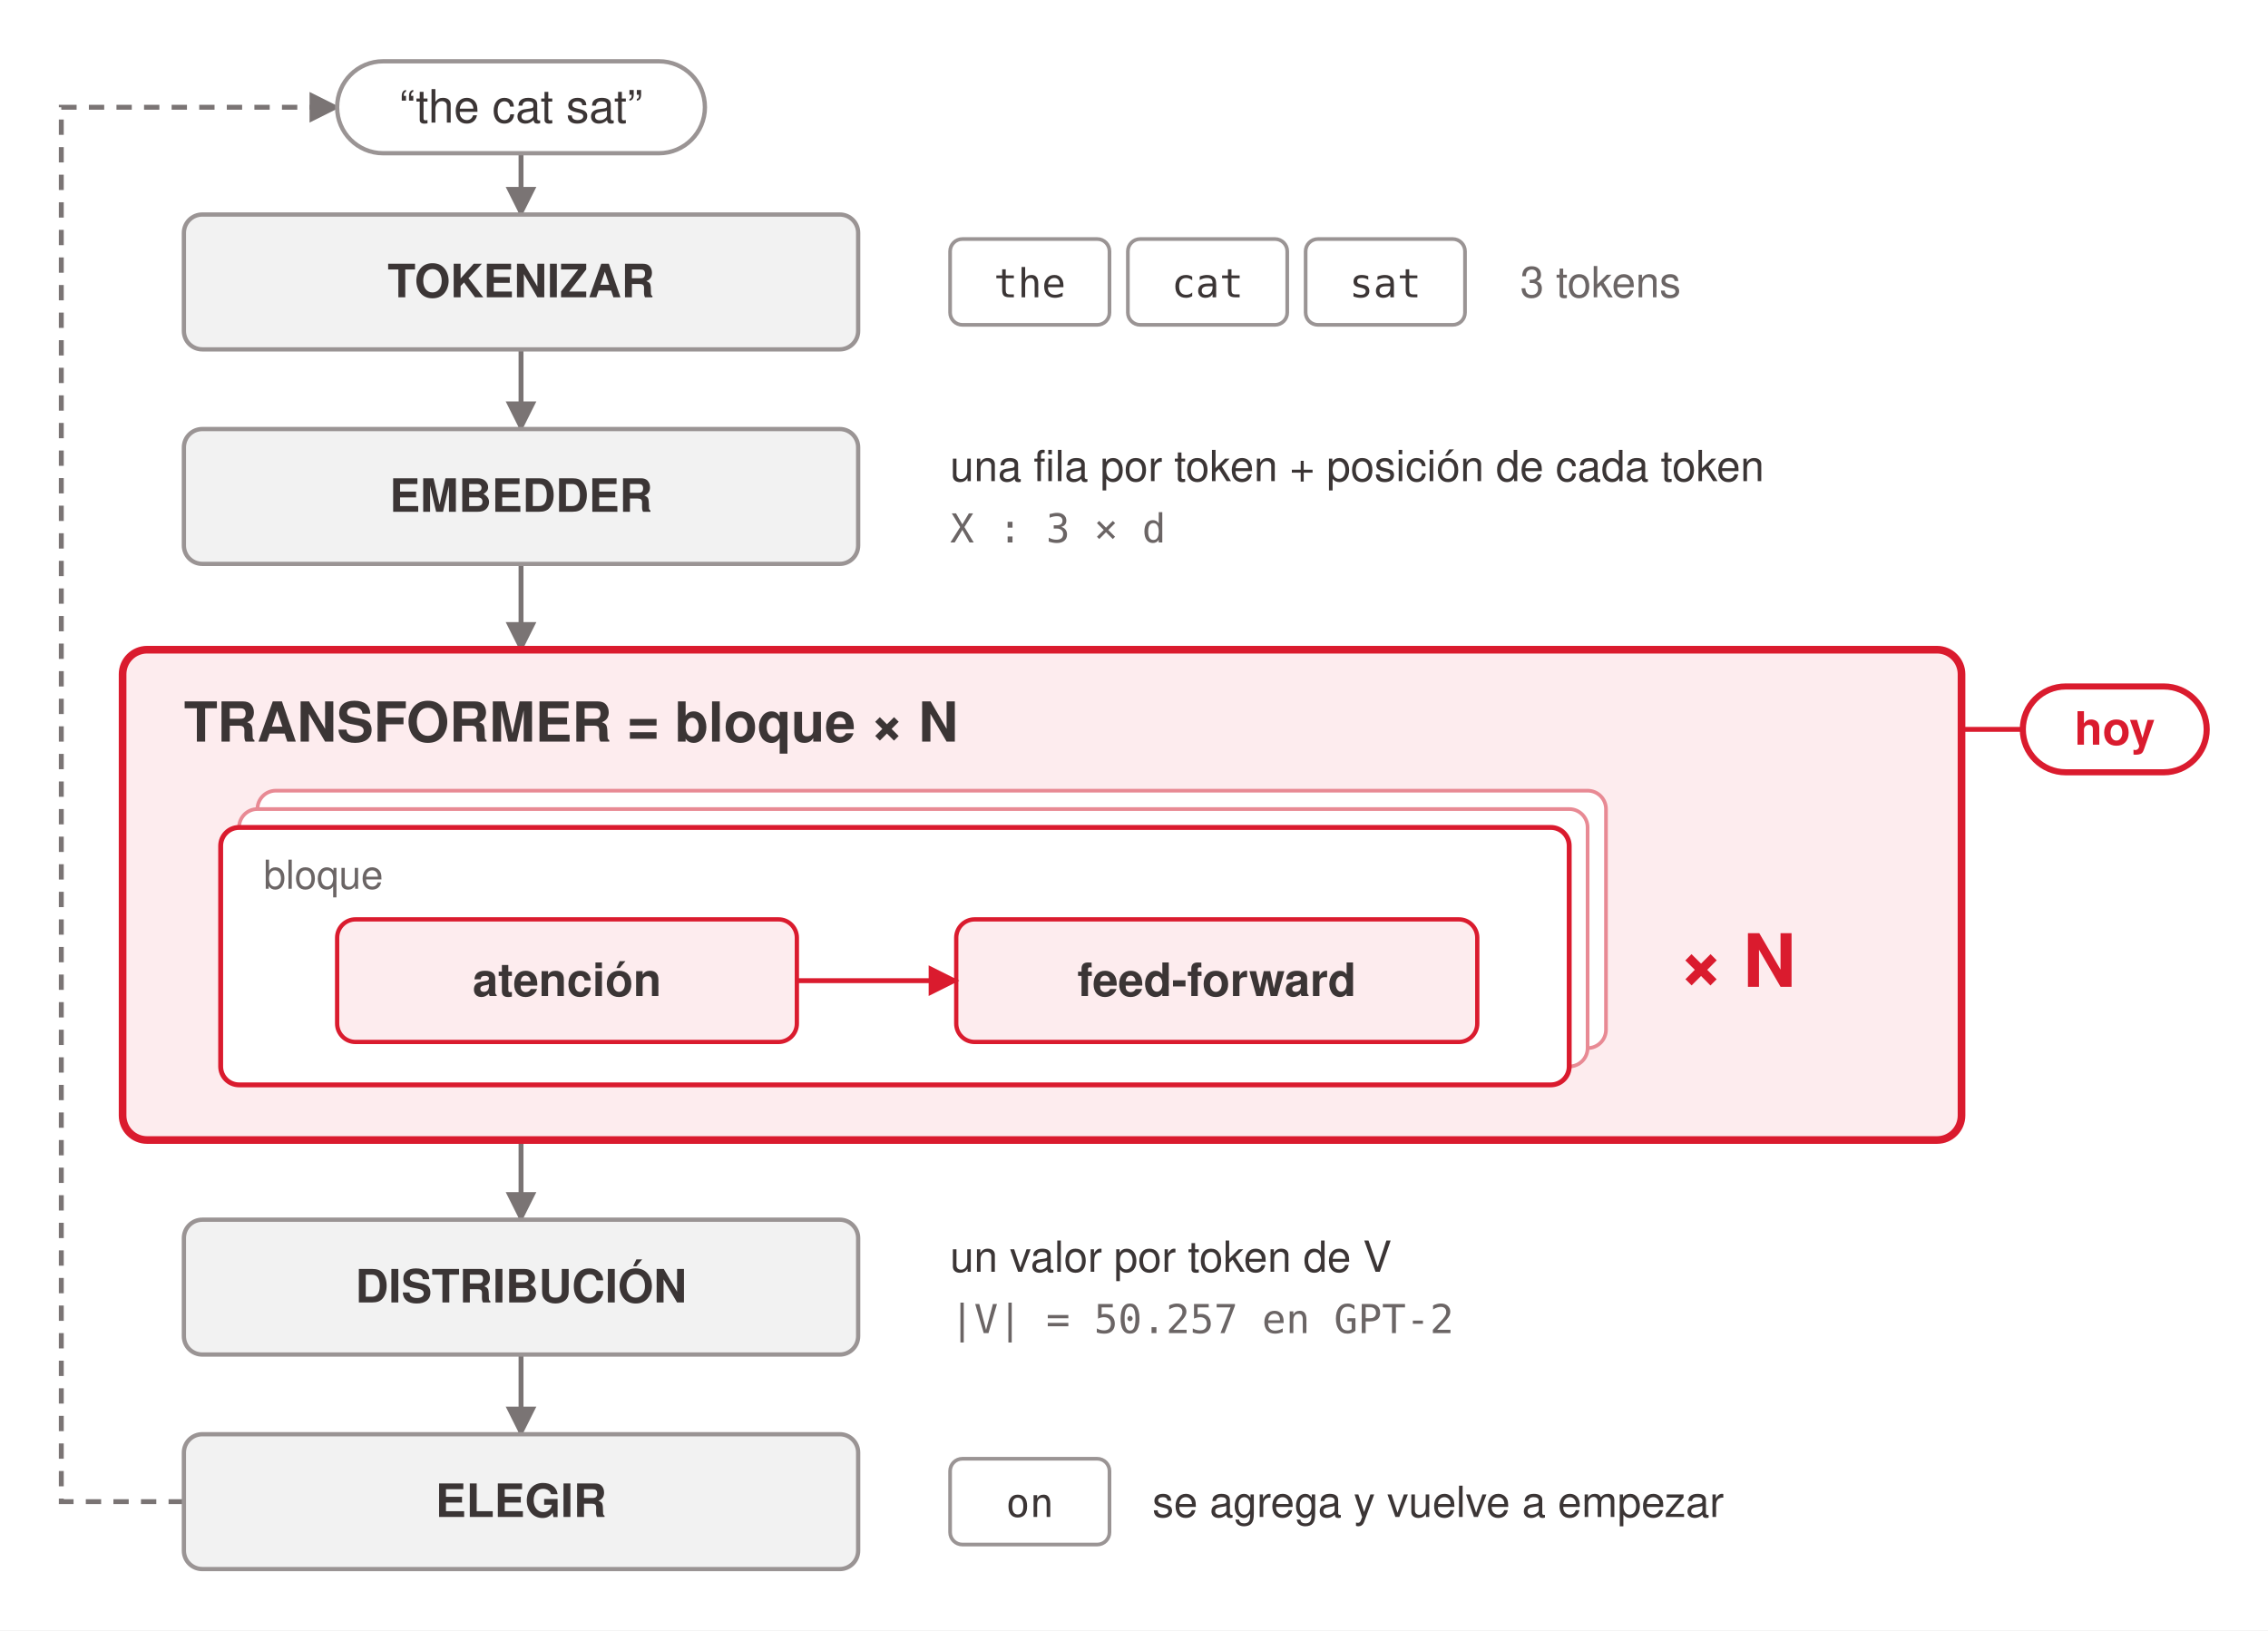
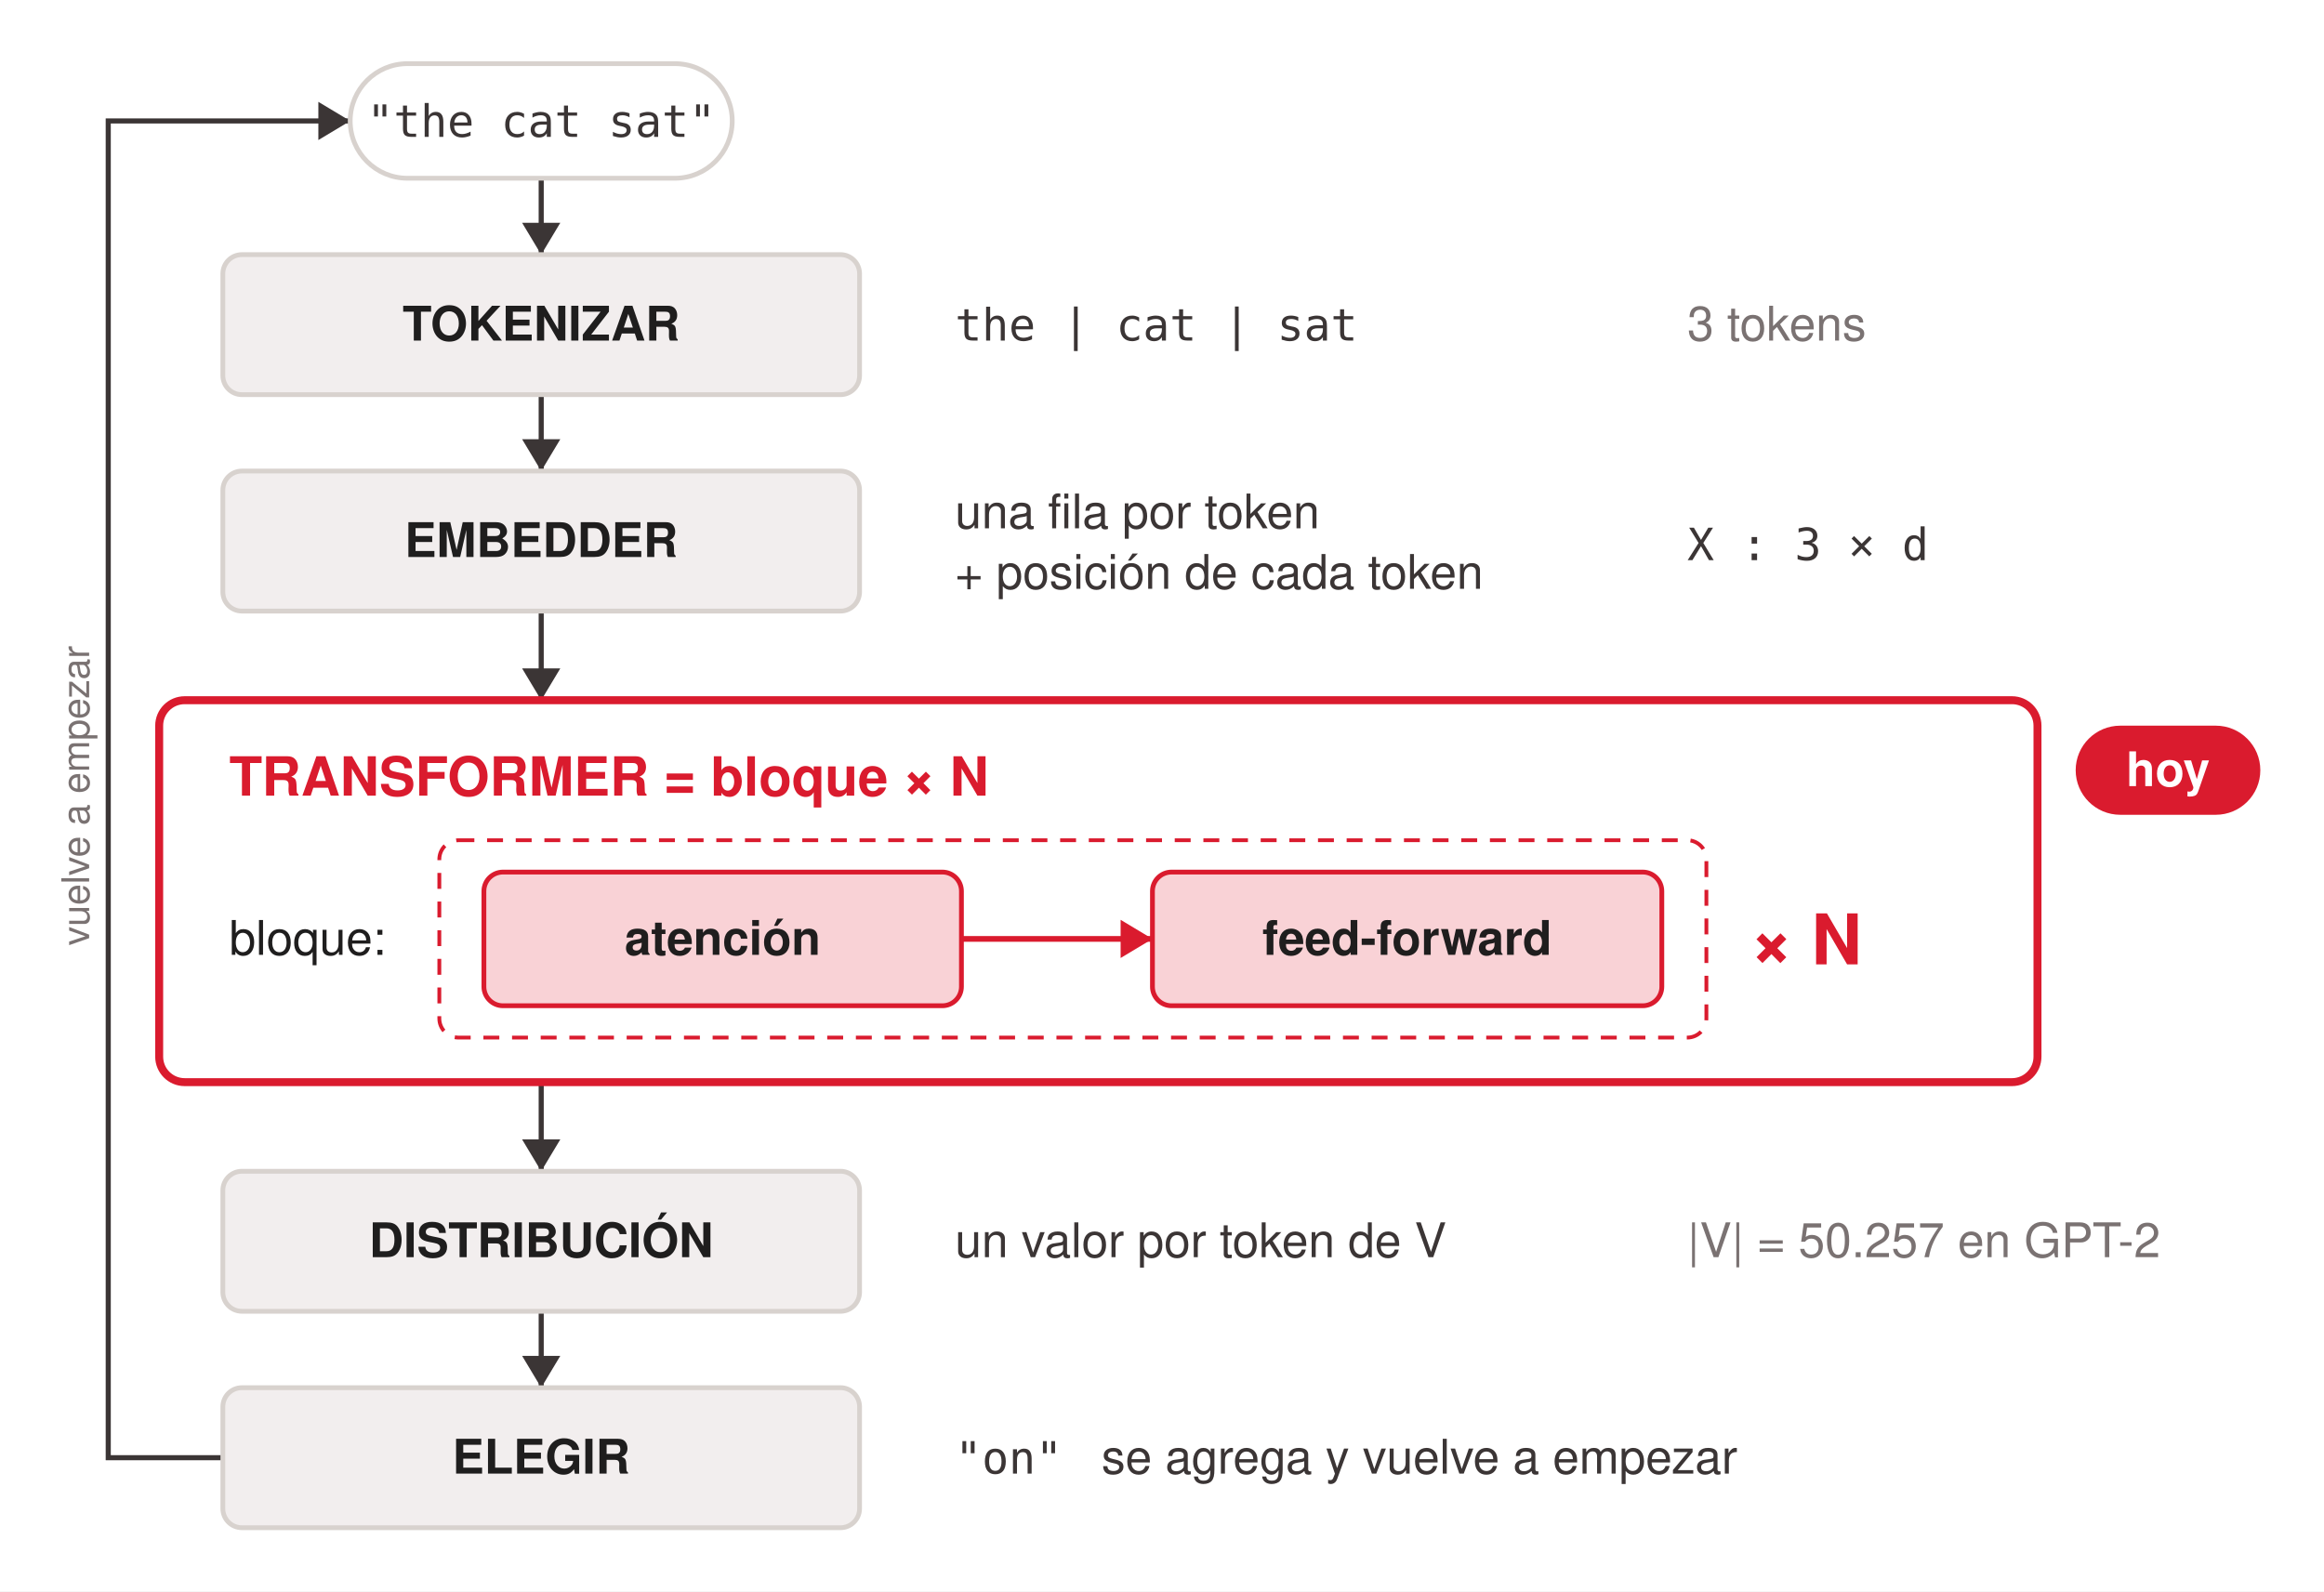
- <svg xmlns="http://www.w3.org/2000/svg" viewBox="0 0 740 532" font-family="Helvetica, Arial, sans-serif" font-size="14" fill="#3B3535">
+ <svg xmlns="http://www.w3.org/2000/svg" viewBox="-10 0 730 500" font-family="Helvetica, Arial, sans-serif" font-size="15" fill="#3B3535">
  <defs>
-     <marker id="ah" markerUnits="userSpaceOnUse" markerWidth="10" markerHeight="10" refX="9" refY="5" orient="auto">
-       <path d="M0,0 L10,5 L0,10 z" fill="#7A7474" />
+     <marker id="a" markerUnits="userSpaceOnUse" markerWidth="12" markerHeight="12" refX="10" refY="6" orient="auto">
+       <path d="M0,0 L10,6 L0,12 z" fill="#3B3535" />
    </marker>
-     <marker id="ahr" markerUnits="userSpaceOnUse" markerWidth="10" markerHeight="10" refX="9" refY="5" orient="auto">
-       <path d="M0,0 L10,5 L0,10 z" fill="#DA1B2E" />
+     <marker id="r" markerUnits="userSpaceOnUse" markerWidth="12" markerHeight="12" refX="10" refY="6" orient="auto">
+       <path d="M0,0 L10,6 L0,12 z" fill="#DA1B2E" />
    </marker>
  </defs>
-   <rect width="740" height="532" fill="#ffffff" />
-   <g stroke="#7A7474" stroke-width="1.6" fill="none" marker-end="url(#ah)">
-     <line x1="170" y1="50" x2="170" y2="70" />
-     <line x1="170" y1="114" x2="170" y2="140" />
-     <line x1="170" y1="184" x2="170" y2="212" />
-     <line x1="170" y1="372" x2="170" y2="398" />
-     <line x1="170" y1="442" x2="170" y2="468" />
-     <path d="M60,490 H20 V35 H110" stroke-dasharray="5 4" />
+   <rect x="-10" width="730" height="500" fill="#FFFFFF" />
+   <g stroke="#3B3535" stroke-width="1.6" fill="none" marker-end="url(#a)">
+     <line x1="160" y1="56" x2="160" y2="80" />
+     <line x1="160" y1="124" x2="160" y2="148" />
+     <line x1="160" y1="192" x2="160" y2="220" />
+     <line x1="160" y1="340" x2="160" y2="368" />
+     <line x1="160" y1="412" x2="160" y2="436" />
+     <path d="M60,458 H24 V38 H100" />
  </g>
-   <rect x="110" y="20" width="120" height="30" rx="15" fill="#ffffff" stroke="#9A9494" stroke-width="1.4" />
-   <text x="170" y="40" text-anchor="middle" font-size="15">“the cat sat”</text>
-   <g fill="#F2F2F2" stroke="#9A9494" stroke-width="1.4">
-     <rect x="60" y="70" width="220" height="44" rx="6" />
-     <rect x="60" y="140" width="220" height="44" rx="6" />
-     <rect x="60" y="398" width="220" height="44" rx="6" />
-     <rect x="60" y="468" width="220" height="44" rx="6" />
+   <text x="18" y="250" font-size="12" fill="#7A7272" transform="rotate(-90 18 250)" text-anchor="middle">vuelve a empezar</text>
+   <rect x="100" y="20" width="120" height="36" rx="18" fill="#FFFFFF" stroke="#D8D2CE" stroke-width="1.5" />
+   <text x="160" y="43" text-anchor="middle" font-family="'DejaVu Sans Mono', monospace" font-size="14">"the cat sat"</text>
+   <g fill="#F2EEEE" stroke="#D8D2CE" stroke-width="1.5">
+     <rect x="60" y="80" width="200" height="44" rx="6" />
+     <rect x="60" y="148" width="200" height="44" rx="6" />
+     <rect x="60" y="368" width="200" height="44" rx="6" />
+     <rect x="60" y="436" width="200" height="44" rx="6" />
  </g>
-   <g text-anchor="middle" font-weight="bold" font-size="15">
-     <text x="170" y="97">TOKENIZAR</text>
-     <text x="170" y="167">EMBEDDER</text>
-     <text x="170" y="425">DISTRIBUCIÓN</text>
-     <text x="170" y="495">ELEGIR</text>
+   <g text-anchor="middle" font-weight="bold" fill="#1F1E1E">
+     <text x="160" y="107">TOKENIZAR</text>
+     <text x="160" y="175">EMBEDDER</text>
+     <text x="160" y="395">DISTRIBUCIÓN</text>
+     <text x="160" y="463">ELEGIR</text>
  </g>
-   <g fill="#ffffff" stroke="#9A9494" stroke-width="1.2">
-     <rect x="310" y="78" width="52" height="28" rx="4" />
-     <rect x="368" y="78" width="52" height="28" rx="4" />
-     <rect x="426" y="78" width="52" height="28" rx="4" />
-     <rect x="310" y="476" width="52" height="28" rx="4" />
+   <text x="290" y="107" font-family="'DejaVu Sans Mono', monospace" font-size="14">the | cat | sat</text>
+   <text x="520" y="107" fill="#7A7272">3 tokens</text>
+   <text x="290" y="166">una fila por token</text>
+   <text x="290" y="185">+ posición de cada token</text>
+   <text x="520" y="176" font-family="'DejaVu Sans Mono', monospace" font-size="14">X : 3 × d</text>
+   <text x="290" y="395">un valor por token de V</text>
+   <text x="520" y="395" fill="#7A7272">|V| = 50.257 en GPT-2</text>
+   <text x="290" y="463" font-family="'DejaVu Sans Mono', monospace" font-size="14">"on"</text>
+   <text x="336" y="463">se agrega y vuelve a empezar</text>
+   <rect x="40" y="220" width="590" height="120" rx="8" fill="#FFFFFF" stroke="#DA1B2E" stroke-width="2.5" />
+   <text x="62" y="250" font-size="17" font-weight="bold" fill="#DA1B2E">TRANSFORMER  =  bloque × N</text>
+   <rect x="128" y="264" width="398" height="62" rx="6" fill="none" stroke="#DA1B2E" stroke-width="1.2" stroke-dasharray="5 4" />
+   <text x="62" y="300" fill="#1F1E1E">bloque:</text>
+   <g fill="#F9D2D6" stroke="#DA1B2E" stroke-width="1.5">
+     <rect x="142" y="274" width="150" height="42" rx="6" />
+     <rect x="352" y="274" width="160" height="42" rx="6" />
  </g>
-   <g text-anchor="middle" font-family="'DejaVu Sans Mono', monospace" font-size="13">
-     <text x="336" y="97">the</text>
-     <text x="394" y="97">cat</text>
-     <text x="452" y="97">sat</text>
-     <text x="336" y="495">on</text>
+   <line x1="292" y1="295" x2="352" y2="295" stroke="#DA1B2E" stroke-width="1.8" marker-end="url(#r)" />
+   <g text-anchor="middle" font-weight="bold" fill="#1F1E1E">
+     <text x="217" y="300">atención</text>
+     <text x="432" y="300">feed-forward</text>
  </g>
-   <text x="496" y="97" fill="#6B6565">3 tokens</text>
-   <text x="310" y="157">una fila por token + posición de cada token</text>
-   <text x="310" y="177" font-family="'DejaVu Sans Mono', monospace" font-size="13" fill="#6B6565">X : 3 × d</text>
-   <text x="310" y="415">un valor por token de V</text>
-   <text x="310" y="435" font-family="'DejaVu Sans Mono', monospace" font-size="13" fill="#6B6565">|V| = 50.257 en GPT-2</text>
-   <text x="376" y="495">se agrega y vuelve a empezar</text>
-   <rect x="40" y="212" width="600" height="160" rx="8" fill="#FDECEE" stroke="#DA1B2E" stroke-width="2.5" />
-   <text x="60" y="242" font-size="18" font-weight="bold">TRANSFORMER = bloque × N</text>
-   <rect x="84" y="258" width="440" height="84" rx="6" fill="#ffffff" stroke="#E88A94" stroke-width="1.2" />
-   <rect x="78" y="264" width="440" height="84" rx="6" fill="#ffffff" stroke="#E88A94" stroke-width="1.2" />
-   <rect x="72" y="270" width="440" height="84" rx="6" fill="#ffffff" stroke="#DA1B2E" stroke-width="1.6" />
-   <text x="86" y="290" font-size="13" fill="#6B6565">bloque</text>
-   <rect x="110" y="300" width="150" height="40" rx="6" fill="#FDECEE" stroke="#DA1B2E" stroke-width="1.4" />
-   <rect x="312" y="300" width="170" height="40" rx="6" fill="#FDECEE" stroke="#DA1B2E" stroke-width="1.4" />
-   <line x1="260" y1="320" x2="312" y2="320" stroke="#DA1B2E" stroke-width="1.6" marker-end="url(#ahr)" />
-   <g text-anchor="middle" font-size="15" font-weight="bold">
-     <text x="185" y="325">atención</text>
-     <text x="397" y="325">feed-forward</text>
-   </g>
-   <text x="548" y="322" font-size="24" font-weight="bold" fill="#DA1B2E">× N</text>
-   <line x1="640" y1="238" x2="660" y2="238" stroke="#DA1B2E" stroke-width="1.6" />
-   <rect x="660" y="224" width="60" height="28" rx="14" fill="#ffffff" stroke="#DA1B2E" stroke-width="2" />
-   <text x="690" y="243" text-anchor="middle" font-size="15" font-weight="bold" fill="#DA1B2E">hoy</text>
+   <text x="540" y="303" font-size="22" font-weight="bold" fill="#DA1B2E">× N</text>
+   <rect x="642" y="228" width="58" height="28" rx="14" fill="#DA1B2E" />
+   <text x="671" y="247" text-anchor="middle" font-weight="bold" fill="#FFFFFF">hoy</text>
</svg>
